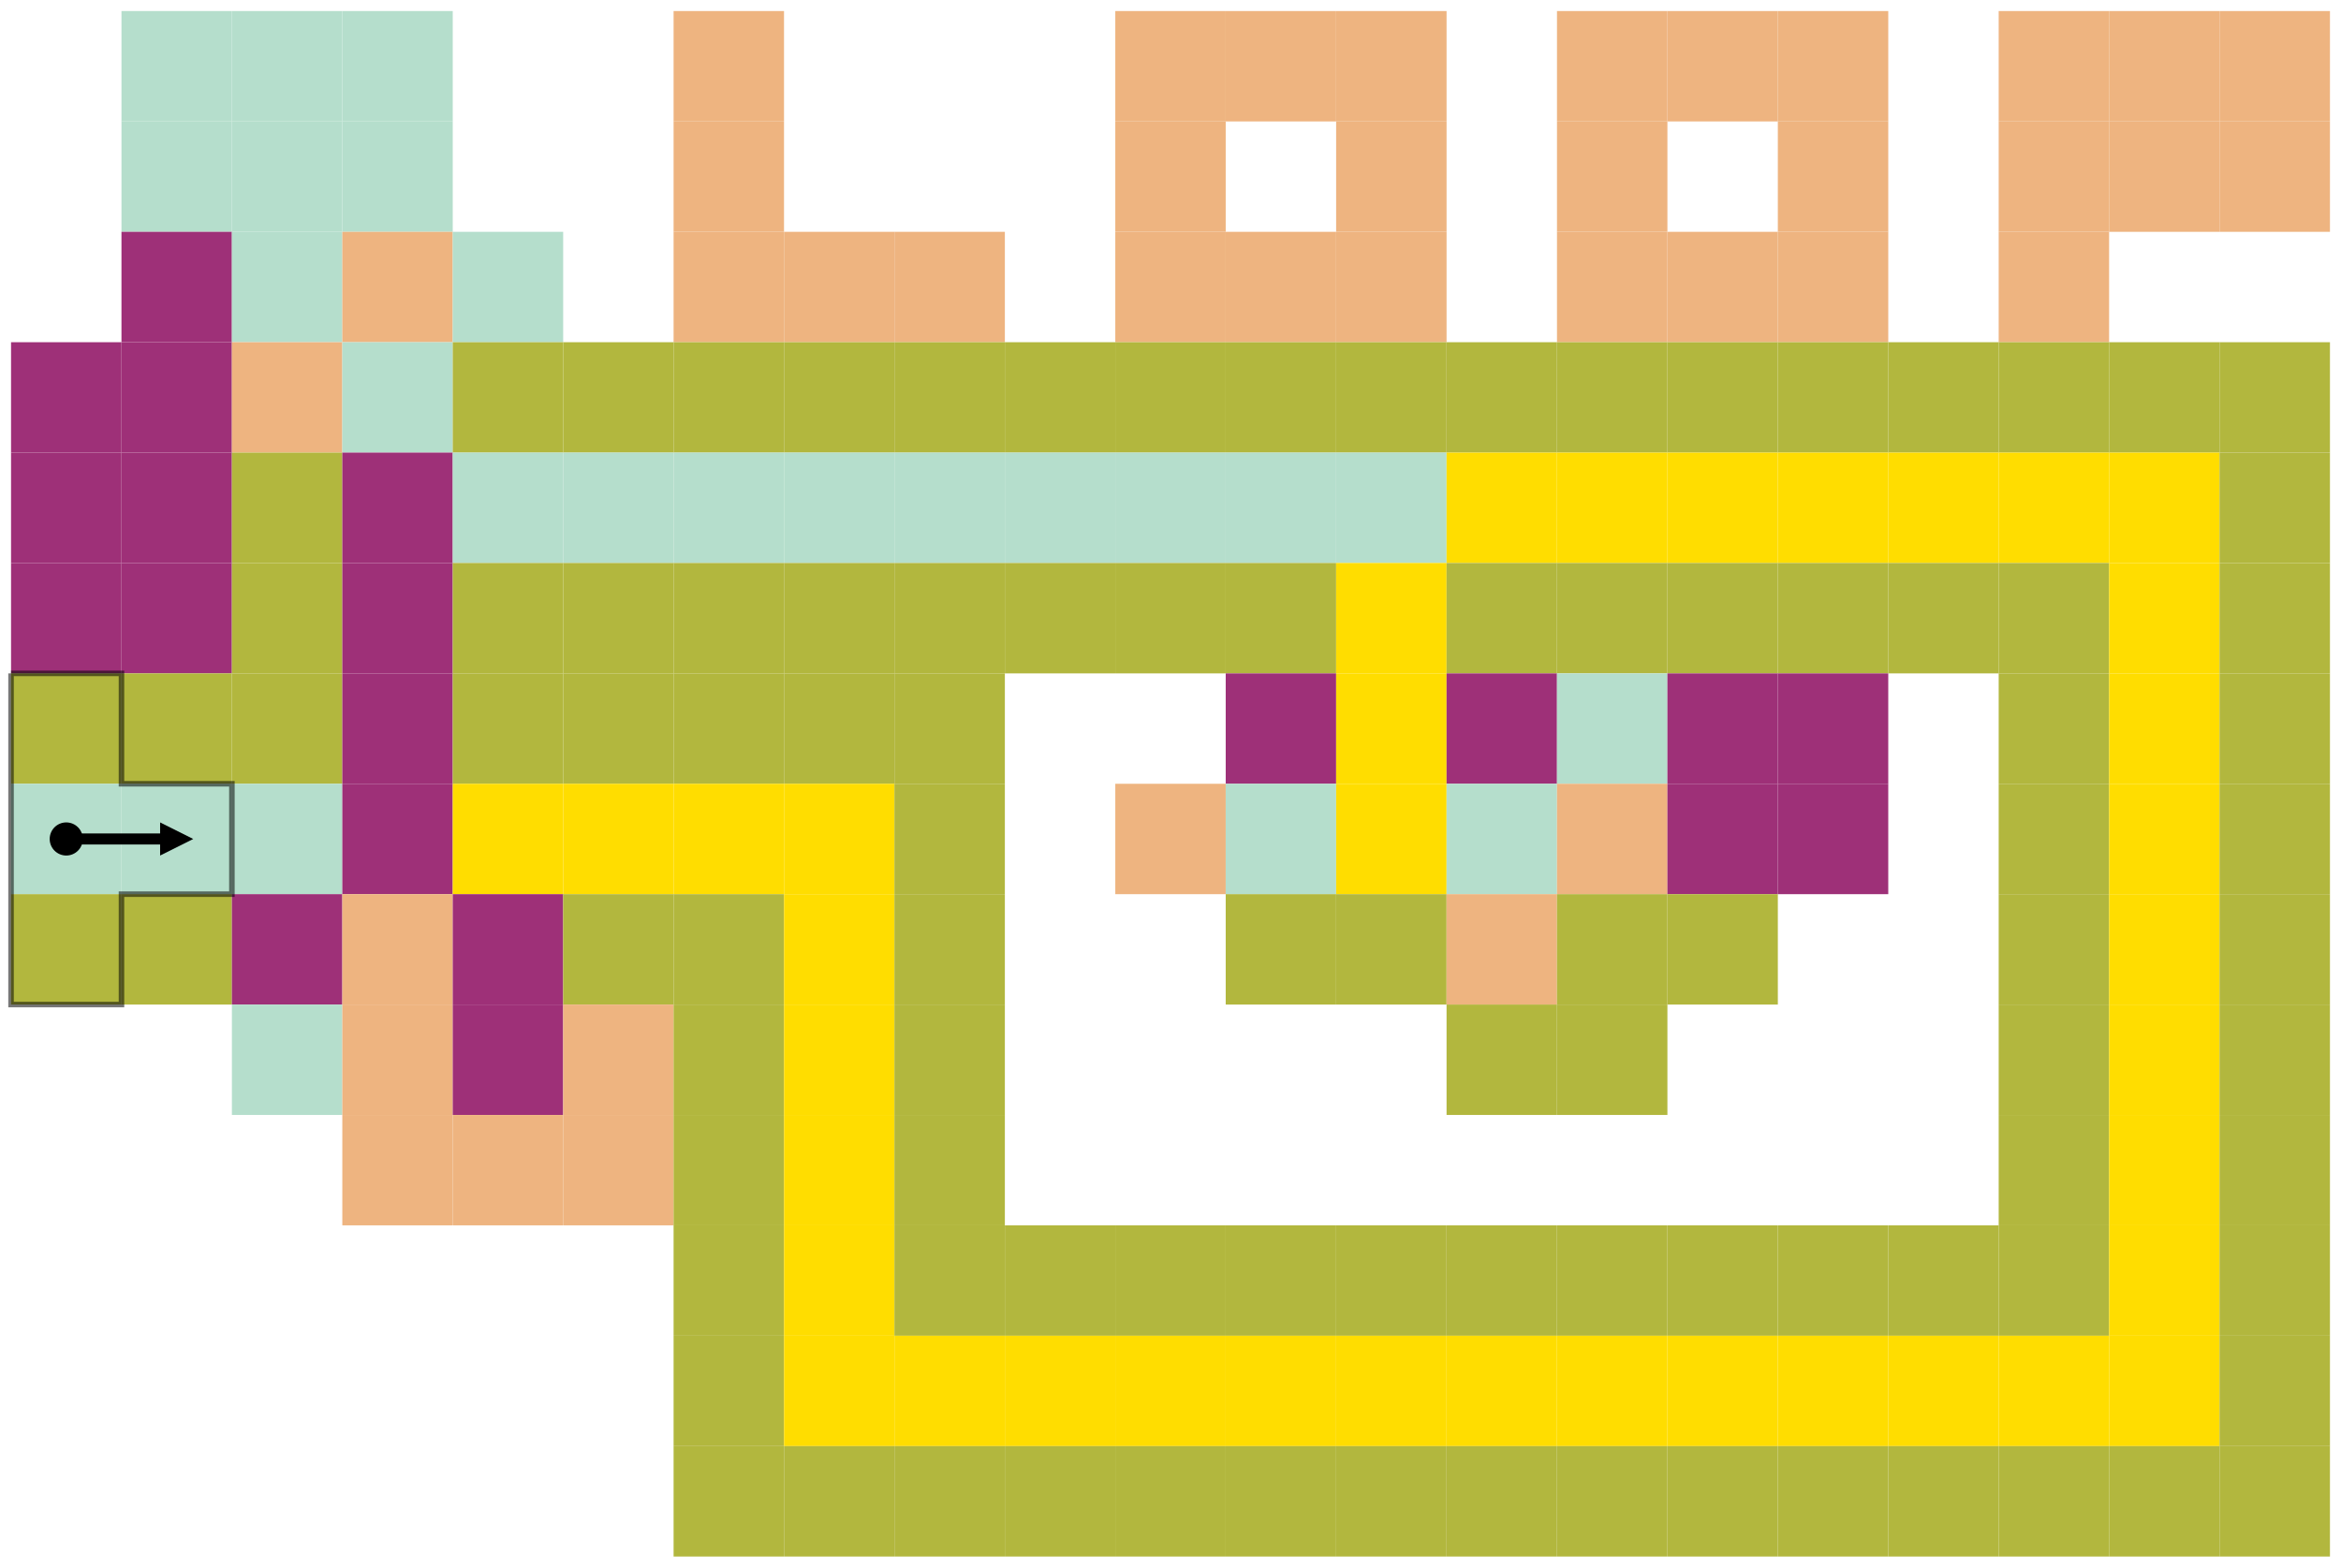
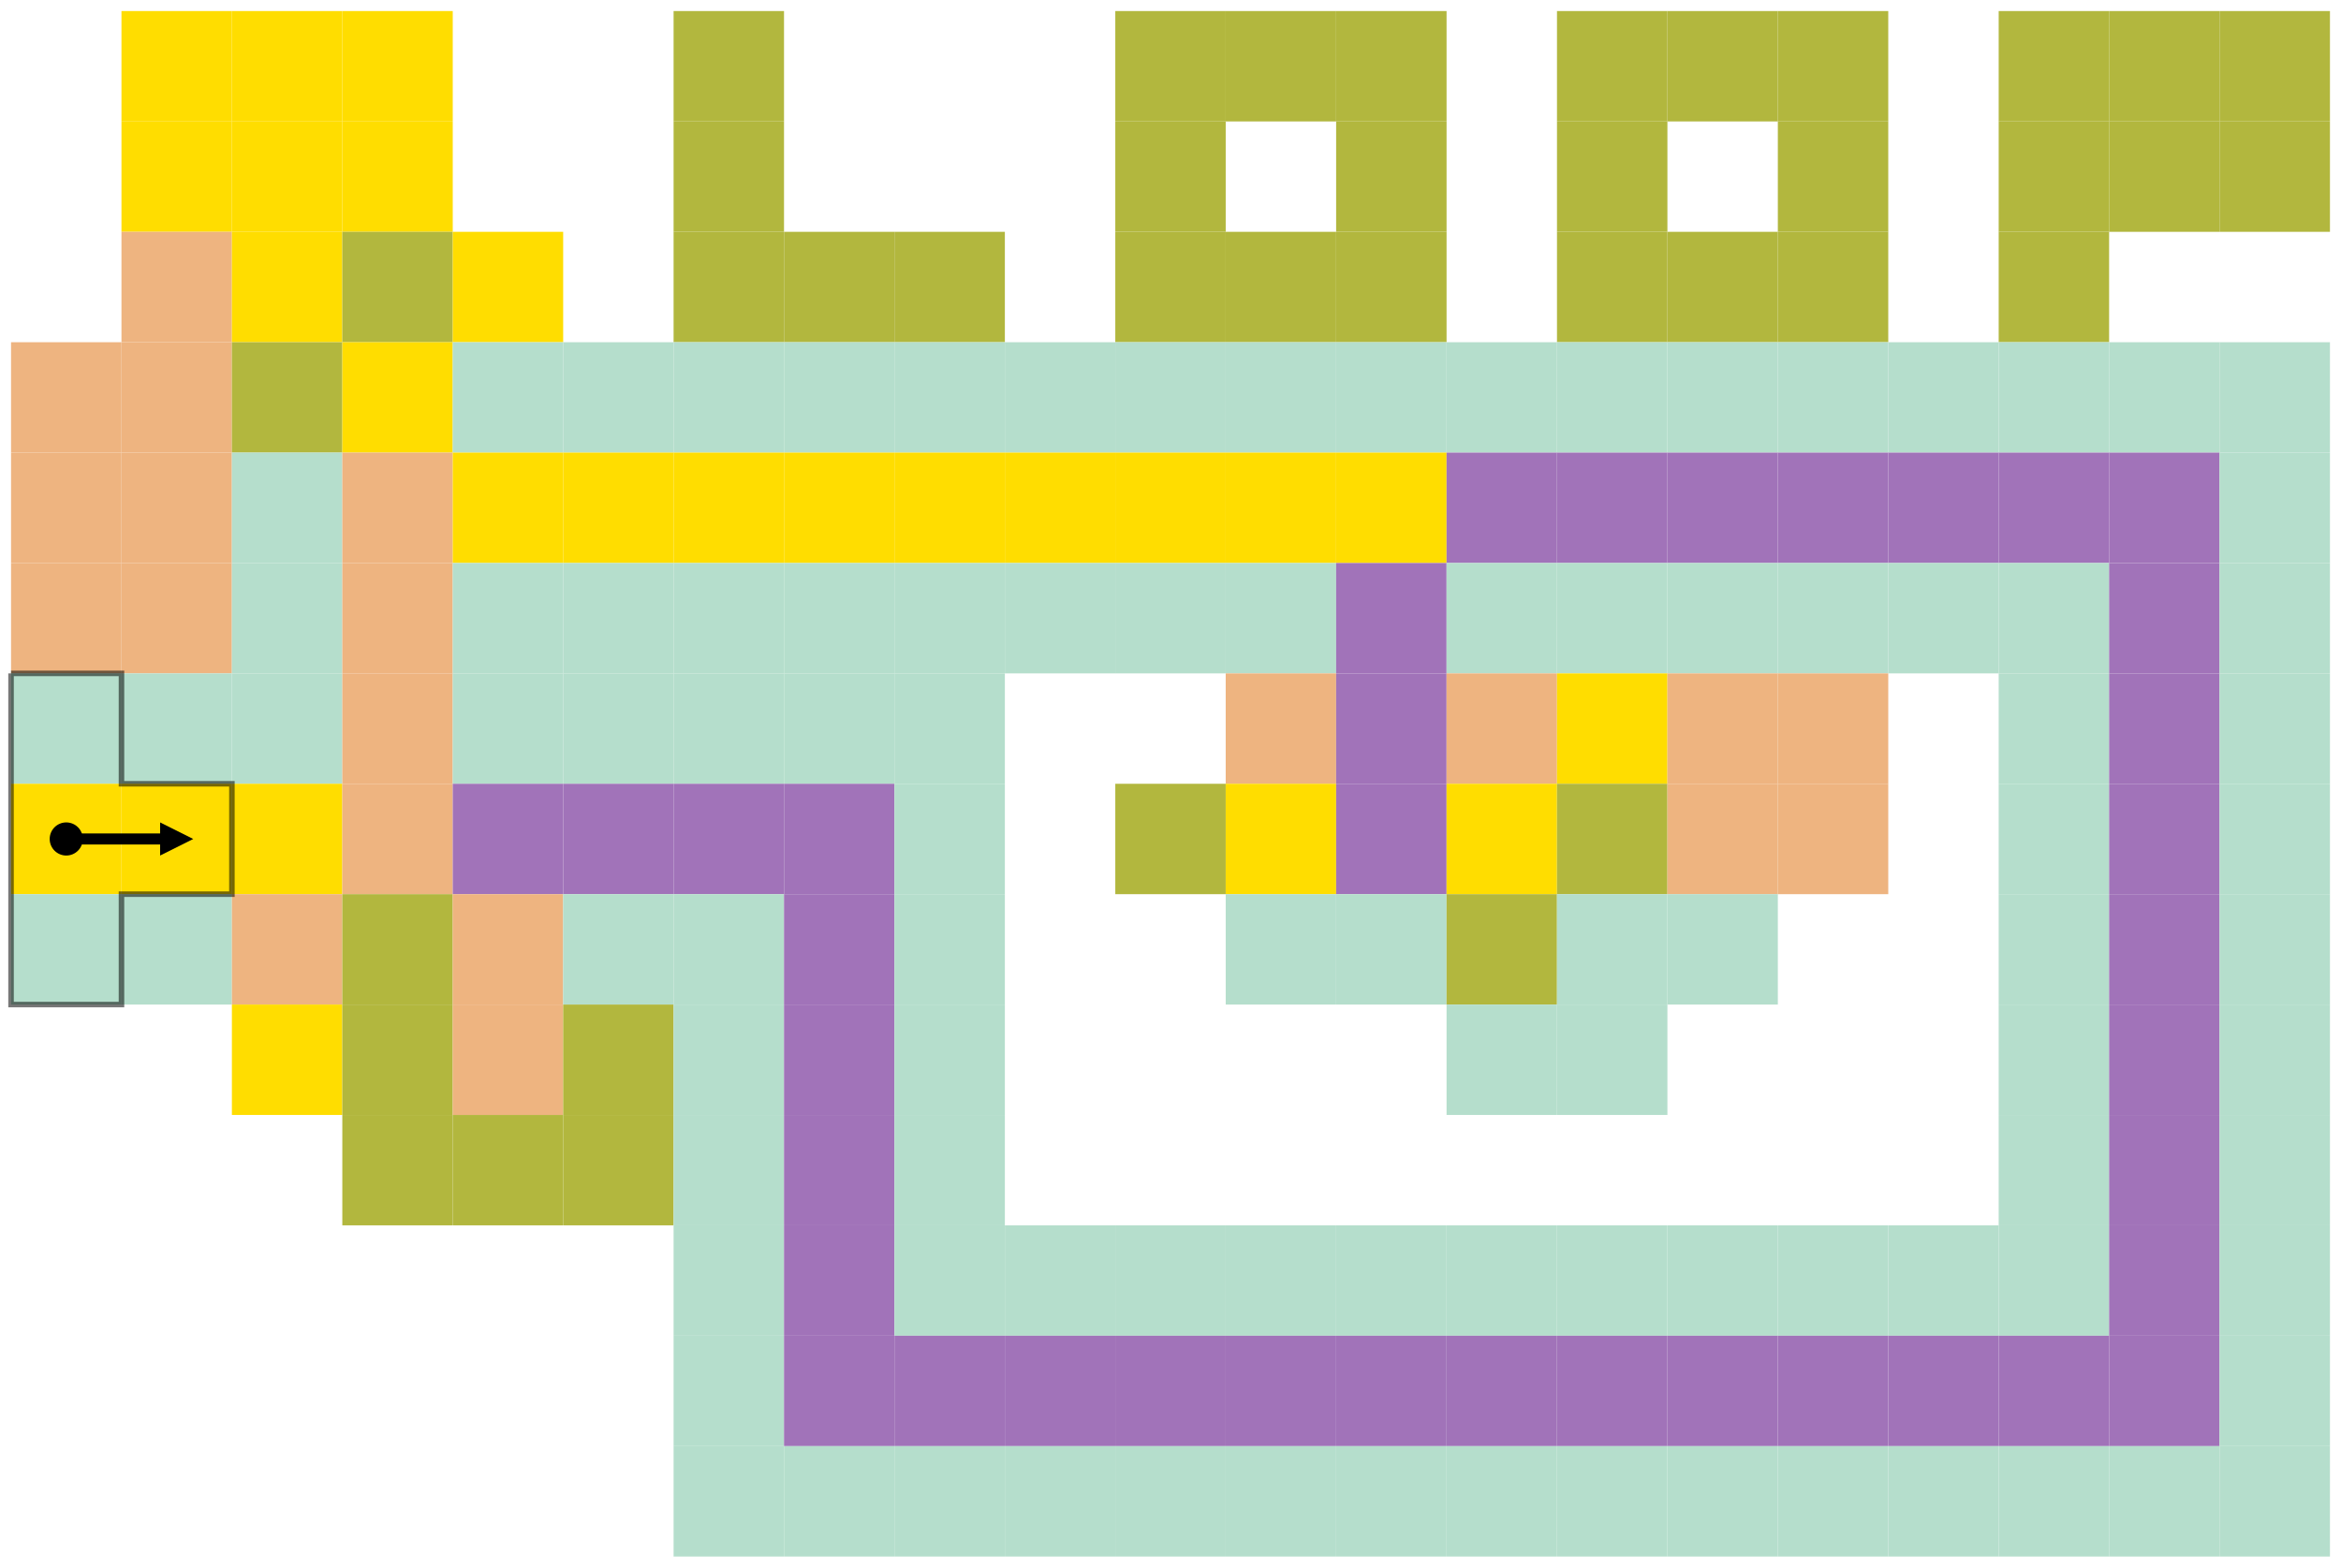
<svg xmlns="http://www.w3.org/2000/svg" version="1.1" width="424" height="284">
-   <rect x="22" y="2" width="20" height="20" fill="#b5decc" />
-   <rect x="42" y="2" width="20" height="20" fill="#b5decc" />
-   <rect x="62" y="2" width="20" height="20" fill="#b5decc" />
-   <rect x="122" y="2" width="20" height="20" fill="#eeb480" />
-   <rect x="202" y="2" width="20" height="20" fill="#eeb480" />
-   <rect x="222" y="2" width="20" height="20" fill="#eeb480" />
-   <rect x="242" y="2" width="20" height="20" fill="#eeb480" />
-   <rect x="282" y="2" width="20" height="20" fill="#eeb480" />
-   <rect x="302" y="2" width="20" height="20" fill="#eeb480" />
-   <rect x="322" y="2" width="20" height="20" fill="#eeb480" />
-   <rect x="362" y="2" width="20" height="20" fill="#eeb480" />
-   <rect x="382" y="2" width="20" height="20" fill="#eeb480" />
-   <rect x="402" y="2" width="20" height="20" fill="#eeb480" />
-   <rect x="22" y="22" width="20" height="20" fill="#b5decc" />
-   <rect x="42" y="22" width="20" height="20" fill="#b5decc" />
-   <rect x="62" y="22" width="20" height="20" fill="#b5decc" />
-   <rect x="122" y="22" width="20" height="20" fill="#eeb480" />
-   <rect x="202" y="22" width="20" height="20" fill="#eeb480" />
-   <rect x="242" y="22" width="20" height="20" fill="#eeb480" />
-   <rect x="282" y="22" width="20" height="20" fill="#eeb480" />
-   <rect x="322" y="22" width="20" height="20" fill="#eeb480" />
-   <rect x="362" y="22" width="20" height="20" fill="#eeb480" />
-   <rect x="382" y="22" width="20" height="20" fill="#eeb480" />
-   <rect x="402" y="22" width="20" height="20" fill="#eeb480" />
-   <rect x="22" y="42" width="20" height="20" fill="#9e3078" />
-   <rect x="42" y="42" width="20" height="20" fill="#b5decc" />
-   <rect x="62" y="42" width="20" height="20" fill="#eeb480" />
-   <rect x="82" y="42" width="20" height="20" fill="#b5decc" />
-   <rect x="122" y="42" width="20" height="20" fill="#eeb480" />
-   <rect x="142" y="42" width="20" height="20" fill="#eeb480" />
-   <rect x="162" y="42" width="20" height="20" fill="#eeb480" />
-   <rect x="202" y="42" width="20" height="20" fill="#eeb480" />
-   <rect x="222" y="42" width="20" height="20" fill="#eeb480" />
-   <rect x="242" y="42" width="20" height="20" fill="#eeb480" />
-   <rect x="282" y="42" width="20" height="20" fill="#eeb480" />
-   <rect x="302" y="42" width="20" height="20" fill="#eeb480" />
-   <rect x="322" y="42" width="20" height="20" fill="#eeb480" />
-   <rect x="362" y="42" width="20" height="20" fill="#eeb480" />
-   <rect x="2" y="62" width="20" height="20" fill="#9e3078" />
-   <rect x="22" y="62" width="20" height="20" fill="#9e3078" />
-   <rect x="42" y="62" width="20" height="20" fill="#eeb480" />
-   <rect x="62" y="62" width="20" height="20" fill="#b5decc" />
-   <rect x="82" y="62" width="20" height="20" fill="#b2b73e" />
-   <rect x="102" y="62" width="20" height="20" fill="#b2b73e" />
-   <rect x="122" y="62" width="20" height="20" fill="#b2b73e" />
-   <rect x="142" y="62" width="20" height="20" fill="#b2b73e" />
-   <rect x="162" y="62" width="20" height="20" fill="#b2b73e" />
-   <rect x="182" y="62" width="20" height="20" fill="#b2b73e" />
-   <rect x="202" y="62" width="20" height="20" fill="#b2b73e" />
-   <rect x="222" y="62" width="20" height="20" fill="#b2b73e" />
-   <rect x="242" y="62" width="20" height="20" fill="#b2b73e" />
-   <rect x="262" y="62" width="20" height="20" fill="#b2b73e" />
-   <rect x="282" y="62" width="20" height="20" fill="#b2b73e" />
-   <rect x="302" y="62" width="20" height="20" fill="#b2b73e" />
-   <rect x="322" y="62" width="20" height="20" fill="#b2b73e" />
-   <rect x="342" y="62" width="20" height="20" fill="#b2b73e" />
-   <rect x="362" y="62" width="20" height="20" fill="#b2b73e" />
-   <rect x="382" y="62" width="20" height="20" fill="#b2b73e" />
-   <rect x="402" y="62" width="20" height="20" fill="#b2b73e" />
-   <rect x="2" y="82" width="20" height="20" fill="#9e3078" />
-   <rect x="22" y="82" width="20" height="20" fill="#9e3078" />
-   <rect x="42" y="82" width="20" height="20" fill="#b2b73e" />
-   <rect x="62" y="82" width="20" height="20" fill="#9e3078" />
-   <rect x="82" y="82" width="20" height="20" fill="#b5decc" />
-   <rect x="102" y="82" width="20" height="20" fill="#b5decc" />
-   <rect x="122" y="82" width="20" height="20" fill="#b5decc" />
-   <rect x="142" y="82" width="20" height="20" fill="#b5decc" />
-   <rect x="162" y="82" width="20" height="20" fill="#b5decc" />
-   <rect x="182" y="82" width="20" height="20" fill="#b5decc" />
-   <rect x="202" y="82" width="20" height="20" fill="#b5decc" />
-   <rect x="222" y="82" width="20" height="20" fill="#b5decc" />
-   <rect x="242" y="82" width="20" height="20" fill="#b5decc" />
-   <rect x="262" y="82" width="20" height="20" fill="#ffdd00" />
-   <rect x="282" y="82" width="20" height="20" fill="#ffdd00" />
-   <rect x="302" y="82" width="20" height="20" fill="#ffdd00" />
-   <rect x="322" y="82" width="20" height="20" fill="#ffdd00" />
-   <rect x="342" y="82" width="20" height="20" fill="#ffdd00" />
-   <rect x="362" y="82" width="20" height="20" fill="#ffdd00" />
-   <rect x="382" y="82" width="20" height="20" fill="#ffdd00" />
-   <rect x="402" y="82" width="20" height="20" fill="#b2b73e" />
-   <rect x="2" y="102" width="20" height="20" fill="#9e3078" />
-   <rect x="22" y="102" width="20" height="20" fill="#9e3078" />
-   <rect x="42" y="102" width="20" height="20" fill="#b2b73e" />
-   <rect x="62" y="102" width="20" height="20" fill="#9e3078" />
-   <rect x="82" y="102" width="20" height="20" fill="#b2b73e" />
-   <rect x="102" y="102" width="20" height="20" fill="#b2b73e" />
-   <rect x="122" y="102" width="20" height="20" fill="#b2b73e" />
-   <rect x="142" y="102" width="20" height="20" fill="#b2b73e" />
-   <rect x="162" y="102" width="20" height="20" fill="#b2b73e" />
-   <rect x="182" y="102" width="20" height="20" fill="#b2b73e" />
-   <rect x="202" y="102" width="20" height="20" fill="#b2b73e" />
-   <rect x="222" y="102" width="20" height="20" fill="#b2b73e" />
-   <rect x="242" y="102" width="20" height="20" fill="#ffdd00" />
-   <rect x="262" y="102" width="20" height="20" fill="#b2b73e" />
-   <rect x="282" y="102" width="20" height="20" fill="#b2b73e" />
-   <rect x="302" y="102" width="20" height="20" fill="#b2b73e" />
-   <rect x="322" y="102" width="20" height="20" fill="#b2b73e" />
-   <rect x="342" y="102" width="20" height="20" fill="#b2b73e" />
-   <rect x="362" y="102" width="20" height="20" fill="#b2b73e" />
-   <rect x="382" y="102" width="20" height="20" fill="#ffdd00" />
-   <rect x="402" y="102" width="20" height="20" fill="#b2b73e" />
-   <rect x="2" y="122" width="20" height="20" fill="#b2b73e" />
-   <rect x="22" y="122" width="20" height="20" fill="#b2b73e" />
-   <rect x="42" y="122" width="20" height="20" fill="#b2b73e" />
-   <rect x="62" y="122" width="20" height="20" fill="#9e3078" />
-   <rect x="82" y="122" width="20" height="20" fill="#b2b73e" />
-   <rect x="102" y="122" width="20" height="20" fill="#b2b73e" />
-   <rect x="122" y="122" width="20" height="20" fill="#b2b73e" />
-   <rect x="142" y="122" width="20" height="20" fill="#b2b73e" />
-   <rect x="162" y="122" width="20" height="20" fill="#b2b73e" />
-   <rect x="222" y="122" width="20" height="20" fill="#9e3078" />
-   <rect x="242" y="122" width="20" height="20" fill="#ffdd00" />
-   <rect x="262" y="122" width="20" height="20" fill="#9e3078" />
-   <rect x="282" y="122" width="20" height="20" fill="#b5decc" />
-   <rect x="302" y="122" width="20" height="20" fill="#9e3078" />
-   <rect x="322" y="122" width="20" height="20" fill="#9e3078" />
-   <rect x="362" y="122" width="20" height="20" fill="#b2b73e" />
-   <rect x="382" y="122" width="20" height="20" fill="#ffdd00" />
-   <rect x="402" y="122" width="20" height="20" fill="#b2b73e" />
-   <rect x="2" y="142" width="20" height="20" fill="#b5decc" />
-   <rect x="22" y="142" width="20" height="20" fill="#b5decc" />
-   <rect x="42" y="142" width="20" height="20" fill="#b5decc" />
-   <rect x="62" y="142" width="20" height="20" fill="#9e3078" />
-   <rect x="82" y="142" width="20" height="20" fill="#ffdd00" />
-   <rect x="102" y="142" width="20" height="20" fill="#ffdd00" />
-   <rect x="122" y="142" width="20" height="20" fill="#ffdd00" />
-   <rect x="142" y="142" width="20" height="20" fill="#ffdd00" />
-   <rect x="162" y="142" width="20" height="20" fill="#b2b73e" />
-   <rect x="202" y="142" width="20" height="20" fill="#eeb480" />
-   <rect x="222" y="142" width="20" height="20" fill="#b5decc" />
-   <rect x="242" y="142" width="20" height="20" fill="#ffdd00" />
-   <rect x="262" y="142" width="20" height="20" fill="#b5decc" />
-   <rect x="282" y="142" width="20" height="20" fill="#eeb480" />
-   <rect x="302" y="142" width="20" height="20" fill="#9e3078" />
-   <rect x="322" y="142" width="20" height="20" fill="#9e3078" />
-   <rect x="362" y="142" width="20" height="20" fill="#b2b73e" />
-   <rect x="382" y="142" width="20" height="20" fill="#ffdd00" />
-   <rect x="402" y="142" width="20" height="20" fill="#b2b73e" />
-   <rect x="2" y="162" width="20" height="20" fill="#b2b73e" />
-   <rect x="22" y="162" width="20" height="20" fill="#b2b73e" />
-   <rect x="42" y="162" width="20" height="20" fill="#9e3078" />
-   <rect x="62" y="162" width="20" height="20" fill="#eeb480" />
-   <rect x="82" y="162" width="20" height="20" fill="#9e3078" />
-   <rect x="102" y="162" width="20" height="20" fill="#b2b73e" />
-   <rect x="122" y="162" width="20" height="20" fill="#b2b73e" />
-   <rect x="142" y="162" width="20" height="20" fill="#ffdd00" />
-   <rect x="162" y="162" width="20" height="20" fill="#b2b73e" />
-   <rect x="222" y="162" width="20" height="20" fill="#b2b73e" />
-   <rect x="242" y="162" width="20" height="20" fill="#b2b73e" />
-   <rect x="262" y="162" width="20" height="20" fill="#eeb480" />
-   <rect x="282" y="162" width="20" height="20" fill="#b2b73e" />
-   <rect x="302" y="162" width="20" height="20" fill="#b2b73e" />
-   <rect x="362" y="162" width="20" height="20" fill="#b2b73e" />
-   <rect x="382" y="162" width="20" height="20" fill="#ffdd00" />
-   <rect x="402" y="162" width="20" height="20" fill="#b2b73e" />
-   <rect x="42" y="182" width="20" height="20" fill="#b5decc" />
-   <rect x="62" y="182" width="20" height="20" fill="#eeb480" />
-   <rect x="82" y="182" width="20" height="20" fill="#9e3078" />
-   <rect x="102" y="182" width="20" height="20" fill="#eeb480" />
-   <rect x="122" y="182" width="20" height="20" fill="#b2b73e" />
-   <rect x="142" y="182" width="20" height="20" fill="#ffdd00" />
-   <rect x="162" y="182" width="20" height="20" fill="#b2b73e" />
-   <rect x="262" y="182" width="20" height="20" fill="#b2b73e" />
-   <rect x="282" y="182" width="20" height="20" fill="#b2b73e" />
-   <rect x="362" y="182" width="20" height="20" fill="#b2b73e" />
-   <rect x="382" y="182" width="20" height="20" fill="#ffdd00" />
-   <rect x="402" y="182" width="20" height="20" fill="#b2b73e" />
-   <rect x="62" y="202" width="20" height="20" fill="#eeb480" />
-   <rect x="82" y="202" width="20" height="20" fill="#eeb480" />
-   <rect x="102" y="202" width="20" height="20" fill="#eeb480" />
-   <rect x="122" y="202" width="20" height="20" fill="#b2b73e" />
-   <rect x="142" y="202" width="20" height="20" fill="#ffdd00" />
-   <rect x="162" y="202" width="20" height="20" fill="#b2b73e" />
-   <rect x="362" y="202" width="20" height="20" fill="#b2b73e" />
-   <rect x="382" y="202" width="20" height="20" fill="#ffdd00" />
-   <rect x="402" y="202" width="20" height="20" fill="#b2b73e" />
-   <rect x="122" y="222" width="20" height="20" fill="#b2b73e" />
-   <rect x="142" y="222" width="20" height="20" fill="#ffdd00" />
-   <rect x="162" y="222" width="20" height="20" fill="#b2b73e" />
-   <rect x="182" y="222" width="20" height="20" fill="#b2b73e" />
-   <rect x="202" y="222" width="20" height="20" fill="#b2b73e" />
-   <rect x="222" y="222" width="20" height="20" fill="#b2b73e" />
-   <rect x="242" y="222" width="20" height="20" fill="#b2b73e" />
-   <rect x="262" y="222" width="20" height="20" fill="#b2b73e" />
-   <rect x="282" y="222" width="20" height="20" fill="#b2b73e" />
-   <rect x="302" y="222" width="20" height="20" fill="#b2b73e" />
-   <rect x="322" y="222" width="20" height="20" fill="#b2b73e" />
-   <rect x="342" y="222" width="20" height="20" fill="#b2b73e" />
-   <rect x="362" y="222" width="20" height="20" fill="#b2b73e" />
-   <rect x="382" y="222" width="20" height="20" fill="#ffdd00" />
-   <rect x="402" y="222" width="20" height="20" fill="#b2b73e" />
-   <rect x="122" y="242" width="20" height="20" fill="#b2b73e" />
-   <rect x="142" y="242" width="20" height="20" fill="#ffdd00" />
-   <rect x="162" y="242" width="20" height="20" fill="#ffdd00" />
-   <rect x="182" y="242" width="20" height="20" fill="#ffdd00" />
-   <rect x="202" y="242" width="20" height="20" fill="#ffdd00" />
-   <rect x="222" y="242" width="20" height="20" fill="#ffdd00" />
-   <rect x="242" y="242" width="20" height="20" fill="#ffdd00" />
-   <rect x="262" y="242" width="20" height="20" fill="#ffdd00" />
-   <rect x="282" y="242" width="20" height="20" fill="#ffdd00" />
-   <rect x="302" y="242" width="20" height="20" fill="#ffdd00" />
-   <rect x="322" y="242" width="20" height="20" fill="#ffdd00" />
-   <rect x="342" y="242" width="20" height="20" fill="#ffdd00" />
-   <rect x="362" y="242" width="20" height="20" fill="#ffdd00" />
-   <rect x="382" y="242" width="20" height="20" fill="#ffdd00" />
-   <rect x="402" y="242" width="20" height="20" fill="#b2b73e" />
-   <rect x="122" y="262" width="20" height="20" fill="#b2b73e" />
-   <rect x="142" y="262" width="20" height="20" fill="#b2b73e" />
-   <rect x="162" y="262" width="20" height="20" fill="#b2b73e" />
-   <rect x="182" y="262" width="20" height="20" fill="#b2b73e" />
-   <rect x="202" y="262" width="20" height="20" fill="#b2b73e" />
-   <rect x="222" y="262" width="20" height="20" fill="#b2b73e" />
-   <rect x="242" y="262" width="20" height="20" fill="#b2b73e" />
-   <rect x="262" y="262" width="20" height="20" fill="#b2b73e" />
-   <rect x="282" y="262" width="20" height="20" fill="#b2b73e" />
-   <rect x="302" y="262" width="20" height="20" fill="#b2b73e" />
-   <rect x="322" y="262" width="20" height="20" fill="#b2b73e" />
-   <rect x="342" y="262" width="20" height="20" fill="#b2b73e" />
-   <rect x="362" y="262" width="20" height="20" fill="#b2b73e" />
-   <rect x="382" y="262" width="20" height="20" fill="#b2b73e" />
-   <rect x="402" y="262" width="20" height="20" fill="#b2b73e" />
+   <rect x="22" y="2" width="20" height="20" fill="#ffdd00" />
+   <rect x="42" y="2" width="20" height="20" fill="#ffdd00" />
+   <rect x="62" y="2" width="20" height="20" fill="#ffdd00" />
+   <rect x="122" y="2" width="20" height="20" fill="#b2b73e" />
+   <rect x="202" y="2" width="20" height="20" fill="#b2b73e" />
+   <rect x="222" y="2" width="20" height="20" fill="#b2b73e" />
+   <rect x="242" y="2" width="20" height="20" fill="#b2b73e" />
+   <rect x="282" y="2" width="20" height="20" fill="#b2b73e" />
+   <rect x="302" y="2" width="20" height="20" fill="#b2b73e" />
+   <rect x="322" y="2" width="20" height="20" fill="#b2b73e" />
+   <rect x="362" y="2" width="20" height="20" fill="#b2b73e" />
+   <rect x="382" y="2" width="20" height="20" fill="#b2b73e" />
+   <rect x="402" y="2" width="20" height="20" fill="#b2b73e" />
+   <rect x="22" y="22" width="20" height="20" fill="#ffdd00" />
+   <rect x="42" y="22" width="20" height="20" fill="#ffdd00" />
+   <rect x="62" y="22" width="20" height="20" fill="#ffdd00" />
+   <rect x="122" y="22" width="20" height="20" fill="#b2b73e" />
+   <rect x="202" y="22" width="20" height="20" fill="#b2b73e" />
+   <rect x="242" y="22" width="20" height="20" fill="#b2b73e" />
+   <rect x="282" y="22" width="20" height="20" fill="#b2b73e" />
+   <rect x="322" y="22" width="20" height="20" fill="#b2b73e" />
+   <rect x="362" y="22" width="20" height="20" fill="#b2b73e" />
+   <rect x="382" y="22" width="20" height="20" fill="#b2b73e" />
+   <rect x="402" y="22" width="20" height="20" fill="#b2b73e" />
+   <rect x="22" y="42" width="20" height="20" fill="#eeb480" />
+   <rect x="42" y="42" width="20" height="20" fill="#ffdd00" />
+   <rect x="62" y="42" width="20" height="20" fill="#b2b73e" />
+   <rect x="82" y="42" width="20" height="20" fill="#ffdd00" />
+   <rect x="122" y="42" width="20" height="20" fill="#b2b73e" />
+   <rect x="142" y="42" width="20" height="20" fill="#b2b73e" />
+   <rect x="162" y="42" width="20" height="20" fill="#b2b73e" />
+   <rect x="202" y="42" width="20" height="20" fill="#b2b73e" />
+   <rect x="222" y="42" width="20" height="20" fill="#b2b73e" />
+   <rect x="242" y="42" width="20" height="20" fill="#b2b73e" />
+   <rect x="282" y="42" width="20" height="20" fill="#b2b73e" />
+   <rect x="302" y="42" width="20" height="20" fill="#b2b73e" />
+   <rect x="322" y="42" width="20" height="20" fill="#b2b73e" />
+   <rect x="362" y="42" width="20" height="20" fill="#b2b73e" />
+   <rect x="2" y="62" width="20" height="20" fill="#eeb480" />
+   <rect x="22" y="62" width="20" height="20" fill="#eeb480" />
+   <rect x="42" y="62" width="20" height="20" fill="#b2b73e" />
+   <rect x="62" y="62" width="20" height="20" fill="#ffdd00" />
+   <rect x="82" y="62" width="20" height="20" fill="#b5decc" />
+   <rect x="102" y="62" width="20" height="20" fill="#b5decc" />
+   <rect x="122" y="62" width="20" height="20" fill="#b5decc" />
+   <rect x="142" y="62" width="20" height="20" fill="#b5decc" />
+   <rect x="162" y="62" width="20" height="20" fill="#b5decc" />
+   <rect x="182" y="62" width="20" height="20" fill="#b5decc" />
+   <rect x="202" y="62" width="20" height="20" fill="#b5decc" />
+   <rect x="222" y="62" width="20" height="20" fill="#b5decc" />
+   <rect x="242" y="62" width="20" height="20" fill="#b5decc" />
+   <rect x="262" y="62" width="20" height="20" fill="#b5decc" />
+   <rect x="282" y="62" width="20" height="20" fill="#b5decc" />
+   <rect x="302" y="62" width="20" height="20" fill="#b5decc" />
+   <rect x="322" y="62" width="20" height="20" fill="#b5decc" />
+   <rect x="342" y="62" width="20" height="20" fill="#b5decc" />
+   <rect x="362" y="62" width="20" height="20" fill="#b5decc" />
+   <rect x="382" y="62" width="20" height="20" fill="#b5decc" />
+   <rect x="402" y="62" width="20" height="20" fill="#b5decc" />
+   <rect x="2" y="82" width="20" height="20" fill="#eeb480" />
+   <rect x="22" y="82" width="20" height="20" fill="#eeb480" />
+   <rect x="42" y="82" width="20" height="20" fill="#b5decc" />
+   <rect x="62" y="82" width="20" height="20" fill="#eeb480" />
+   <rect x="82" y="82" width="20" height="20" fill="#ffdd00" />
+   <rect x="102" y="82" width="20" height="20" fill="#ffdd00" />
+   <rect x="122" y="82" width="20" height="20" fill="#ffdd00" />
+   <rect x="142" y="82" width="20" height="20" fill="#ffdd00" />
+   <rect x="162" y="82" width="20" height="20" fill="#ffdd00" />
+   <rect x="182" y="82" width="20" height="20" fill="#ffdd00" />
+   <rect x="202" y="82" width="20" height="20" fill="#ffdd00" />
+   <rect x="222" y="82" width="20" height="20" fill="#ffdd00" />
+   <rect x="242" y="82" width="20" height="20" fill="#ffdd00" />
+   <rect x="262" y="82" width="20" height="20" fill="#a173b9" />
+   <rect x="282" y="82" width="20" height="20" fill="#a173b9" />
+   <rect x="302" y="82" width="20" height="20" fill="#a173b9" />
+   <rect x="322" y="82" width="20" height="20" fill="#a173b9" />
+   <rect x="342" y="82" width="20" height="20" fill="#a173b9" />
+   <rect x="362" y="82" width="20" height="20" fill="#a173b9" />
+   <rect x="382" y="82" width="20" height="20" fill="#a173b9" />
+   <rect x="402" y="82" width="20" height="20" fill="#b5decc" />
+   <rect x="2" y="102" width="20" height="20" fill="#eeb480" />
+   <rect x="22" y="102" width="20" height="20" fill="#eeb480" />
+   <rect x="42" y="102" width="20" height="20" fill="#b5decc" />
+   <rect x="62" y="102" width="20" height="20" fill="#eeb480" />
+   <rect x="82" y="102" width="20" height="20" fill="#b5decc" />
+   <rect x="102" y="102" width="20" height="20" fill="#b5decc" />
+   <rect x="122" y="102" width="20" height="20" fill="#b5decc" />
+   <rect x="142" y="102" width="20" height="20" fill="#b5decc" />
+   <rect x="162" y="102" width="20" height="20" fill="#b5decc" />
+   <rect x="182" y="102" width="20" height="20" fill="#b5decc" />
+   <rect x="202" y="102" width="20" height="20" fill="#b5decc" />
+   <rect x="222" y="102" width="20" height="20" fill="#b5decc" />
+   <rect x="242" y="102" width="20" height="20" fill="#a173b9" />
+   <rect x="262" y="102" width="20" height="20" fill="#b5decc" />
+   <rect x="282" y="102" width="20" height="20" fill="#b5decc" />
+   <rect x="302" y="102" width="20" height="20" fill="#b5decc" />
+   <rect x="322" y="102" width="20" height="20" fill="#b5decc" />
+   <rect x="342" y="102" width="20" height="20" fill="#b5decc" />
+   <rect x="362" y="102" width="20" height="20" fill="#b5decc" />
+   <rect x="382" y="102" width="20" height="20" fill="#a173b9" />
+   <rect x="402" y="102" width="20" height="20" fill="#b5decc" />
+   <rect x="2" y="122" width="20" height="20" fill="#b5decc" />
+   <rect x="22" y="122" width="20" height="20" fill="#b5decc" />
+   <rect x="42" y="122" width="20" height="20" fill="#b5decc" />
+   <rect x="62" y="122" width="20" height="20" fill="#eeb480" />
+   <rect x="82" y="122" width="20" height="20" fill="#b5decc" />
+   <rect x="102" y="122" width="20" height="20" fill="#b5decc" />
+   <rect x="122" y="122" width="20" height="20" fill="#b5decc" />
+   <rect x="142" y="122" width="20" height="20" fill="#b5decc" />
+   <rect x="162" y="122" width="20" height="20" fill="#b5decc" />
+   <rect x="222" y="122" width="20" height="20" fill="#eeb480" />
+   <rect x="242" y="122" width="20" height="20" fill="#a173b9" />
+   <rect x="262" y="122" width="20" height="20" fill="#eeb480" />
+   <rect x="282" y="122" width="20" height="20" fill="#ffdd00" />
+   <rect x="302" y="122" width="20" height="20" fill="#eeb480" />
+   <rect x="322" y="122" width="20" height="20" fill="#eeb480" />
+   <rect x="362" y="122" width="20" height="20" fill="#b5decc" />
+   <rect x="382" y="122" width="20" height="20" fill="#a173b9" />
+   <rect x="402" y="122" width="20" height="20" fill="#b5decc" />
+   <rect x="2" y="142" width="20" height="20" fill="#ffdd00" />
+   <rect x="22" y="142" width="20" height="20" fill="#ffdd00" />
+   <rect x="42" y="142" width="20" height="20" fill="#ffdd00" />
+   <rect x="62" y="142" width="20" height="20" fill="#eeb480" />
+   <rect x="82" y="142" width="20" height="20" fill="#a173b9" />
+   <rect x="102" y="142" width="20" height="20" fill="#a173b9" />
+   <rect x="122" y="142" width="20" height="20" fill="#a173b9" />
+   <rect x="142" y="142" width="20" height="20" fill="#a173b9" />
+   <rect x="162" y="142" width="20" height="20" fill="#b5decc" />
+   <rect x="202" y="142" width="20" height="20" fill="#b2b73e" />
+   <rect x="222" y="142" width="20" height="20" fill="#ffdd00" />
+   <rect x="242" y="142" width="20" height="20" fill="#a173b9" />
+   <rect x="262" y="142" width="20" height="20" fill="#ffdd00" />
+   <rect x="282" y="142" width="20" height="20" fill="#b2b73e" />
+   <rect x="302" y="142" width="20" height="20" fill="#eeb480" />
+   <rect x="322" y="142" width="20" height="20" fill="#eeb480" />
+   <rect x="362" y="142" width="20" height="20" fill="#b5decc" />
+   <rect x="382" y="142" width="20" height="20" fill="#a173b9" />
+   <rect x="402" y="142" width="20" height="20" fill="#b5decc" />
+   <rect x="2" y="162" width="20" height="20" fill="#b5decc" />
+   <rect x="22" y="162" width="20" height="20" fill="#b5decc" />
+   <rect x="42" y="162" width="20" height="20" fill="#eeb480" />
+   <rect x="62" y="162" width="20" height="20" fill="#b2b73e" />
+   <rect x="82" y="162" width="20" height="20" fill="#eeb480" />
+   <rect x="102" y="162" width="20" height="20" fill="#b5decc" />
+   <rect x="122" y="162" width="20" height="20" fill="#b5decc" />
+   <rect x="142" y="162" width="20" height="20" fill="#a173b9" />
+   <rect x="162" y="162" width="20" height="20" fill="#b5decc" />
+   <rect x="222" y="162" width="20" height="20" fill="#b5decc" />
+   <rect x="242" y="162" width="20" height="20" fill="#b5decc" />
+   <rect x="262" y="162" width="20" height="20" fill="#b2b73e" />
+   <rect x="282" y="162" width="20" height="20" fill="#b5decc" />
+   <rect x="302" y="162" width="20" height="20" fill="#b5decc" />
+   <rect x="362" y="162" width="20" height="20" fill="#b5decc" />
+   <rect x="382" y="162" width="20" height="20" fill="#a173b9" />
+   <rect x="402" y="162" width="20" height="20" fill="#b5decc" />
+   <rect x="42" y="182" width="20" height="20" fill="#ffdd00" />
+   <rect x="62" y="182" width="20" height="20" fill="#b2b73e" />
+   <rect x="82" y="182" width="20" height="20" fill="#eeb480" />
+   <rect x="102" y="182" width="20" height="20" fill="#b2b73e" />
+   <rect x="122" y="182" width="20" height="20" fill="#b5decc" />
+   <rect x="142" y="182" width="20" height="20" fill="#a173b9" />
+   <rect x="162" y="182" width="20" height="20" fill="#b5decc" />
+   <rect x="262" y="182" width="20" height="20" fill="#b5decc" />
+   <rect x="282" y="182" width="20" height="20" fill="#b5decc" />
+   <rect x="362" y="182" width="20" height="20" fill="#b5decc" />
+   <rect x="382" y="182" width="20" height="20" fill="#a173b9" />
+   <rect x="402" y="182" width="20" height="20" fill="#b5decc" />
+   <rect x="62" y="202" width="20" height="20" fill="#b2b73e" />
+   <rect x="82" y="202" width="20" height="20" fill="#b2b73e" />
+   <rect x="102" y="202" width="20" height="20" fill="#b2b73e" />
+   <rect x="122" y="202" width="20" height="20" fill="#b5decc" />
+   <rect x="142" y="202" width="20" height="20" fill="#a173b9" />
+   <rect x="162" y="202" width="20" height="20" fill="#b5decc" />
+   <rect x="362" y="202" width="20" height="20" fill="#b5decc" />
+   <rect x="382" y="202" width="20" height="20" fill="#a173b9" />
+   <rect x="402" y="202" width="20" height="20" fill="#b5decc" />
+   <rect x="122" y="222" width="20" height="20" fill="#b5decc" />
+   <rect x="142" y="222" width="20" height="20" fill="#a173b9" />
+   <rect x="162" y="222" width="20" height="20" fill="#b5decc" />
+   <rect x="182" y="222" width="20" height="20" fill="#b5decc" />
+   <rect x="202" y="222" width="20" height="20" fill="#b5decc" />
+   <rect x="222" y="222" width="20" height="20" fill="#b5decc" />
+   <rect x="242" y="222" width="20" height="20" fill="#b5decc" />
+   <rect x="262" y="222" width="20" height="20" fill="#b5decc" />
+   <rect x="282" y="222" width="20" height="20" fill="#b5decc" />
+   <rect x="302" y="222" width="20" height="20" fill="#b5decc" />
+   <rect x="322" y="222" width="20" height="20" fill="#b5decc" />
+   <rect x="342" y="222" width="20" height="20" fill="#b5decc" />
+   <rect x="362" y="222" width="20" height="20" fill="#b5decc" />
+   <rect x="382" y="222" width="20" height="20" fill="#a173b9" />
+   <rect x="402" y="222" width="20" height="20" fill="#b5decc" />
+   <rect x="122" y="242" width="20" height="20" fill="#b5decc" />
+   <rect x="142" y="242" width="20" height="20" fill="#a173b9" />
+   <rect x="162" y="242" width="20" height="20" fill="#a173b9" />
+   <rect x="182" y="242" width="20" height="20" fill="#a173b9" />
+   <rect x="202" y="242" width="20" height="20" fill="#a173b9" />
+   <rect x="222" y="242" width="20" height="20" fill="#a173b9" />
+   <rect x="242" y="242" width="20" height="20" fill="#a173b9" />
+   <rect x="262" y="242" width="20" height="20" fill="#a173b9" />
+   <rect x="282" y="242" width="20" height="20" fill="#a173b9" />
+   <rect x="302" y="242" width="20" height="20" fill="#a173b9" />
+   <rect x="322" y="242" width="20" height="20" fill="#a173b9" />
+   <rect x="342" y="242" width="20" height="20" fill="#a173b9" />
+   <rect x="362" y="242" width="20" height="20" fill="#a173b9" />
+   <rect x="382" y="242" width="20" height="20" fill="#a173b9" />
+   <rect x="402" y="242" width="20" height="20" fill="#b5decc" />
+   <rect x="122" y="262" width="20" height="20" fill="#b5decc" />
+   <rect x="142" y="262" width="20" height="20" fill="#b5decc" />
+   <rect x="162" y="262" width="20" height="20" fill="#b5decc" />
+   <rect x="182" y="262" width="20" height="20" fill="#b5decc" />
+   <rect x="202" y="262" width="20" height="20" fill="#b5decc" />
+   <rect x="222" y="262" width="20" height="20" fill="#b5decc" />
+   <rect x="242" y="262" width="20" height="20" fill="#b5decc" />
+   <rect x="262" y="262" width="20" height="20" fill="#b5decc" />
+   <rect x="282" y="262" width="20" height="20" fill="#b5decc" />
+   <rect x="302" y="262" width="20" height="20" fill="#b5decc" />
+   <rect x="322" y="262" width="20" height="20" fill="#b5decc" />
+   <rect x="342" y="262" width="20" height="20" fill="#b5decc" />
+   <rect x="362" y="262" width="20" height="20" fill="#b5decc" />
+   <rect x="382" y="262" width="20" height="20" fill="#b5decc" />
+   <rect x="402" y="262" width="20" height="20" fill="#b5decc" />
  <circle cx="12" cy="152" r="3" fill="#000" />
  <line x1="12" y1="152" x2="32" y2="152" stroke="#000" stroke-width="2" />
  <polygon points="29,149 35,152 29,155" fill="#000" />
  <polyline points="2,122 22,122 22,142 42,142 42,162 22,162 22,182 2,182 2,122" stroke="#0008" fill="none" stroke-width="1" />
</svg>
